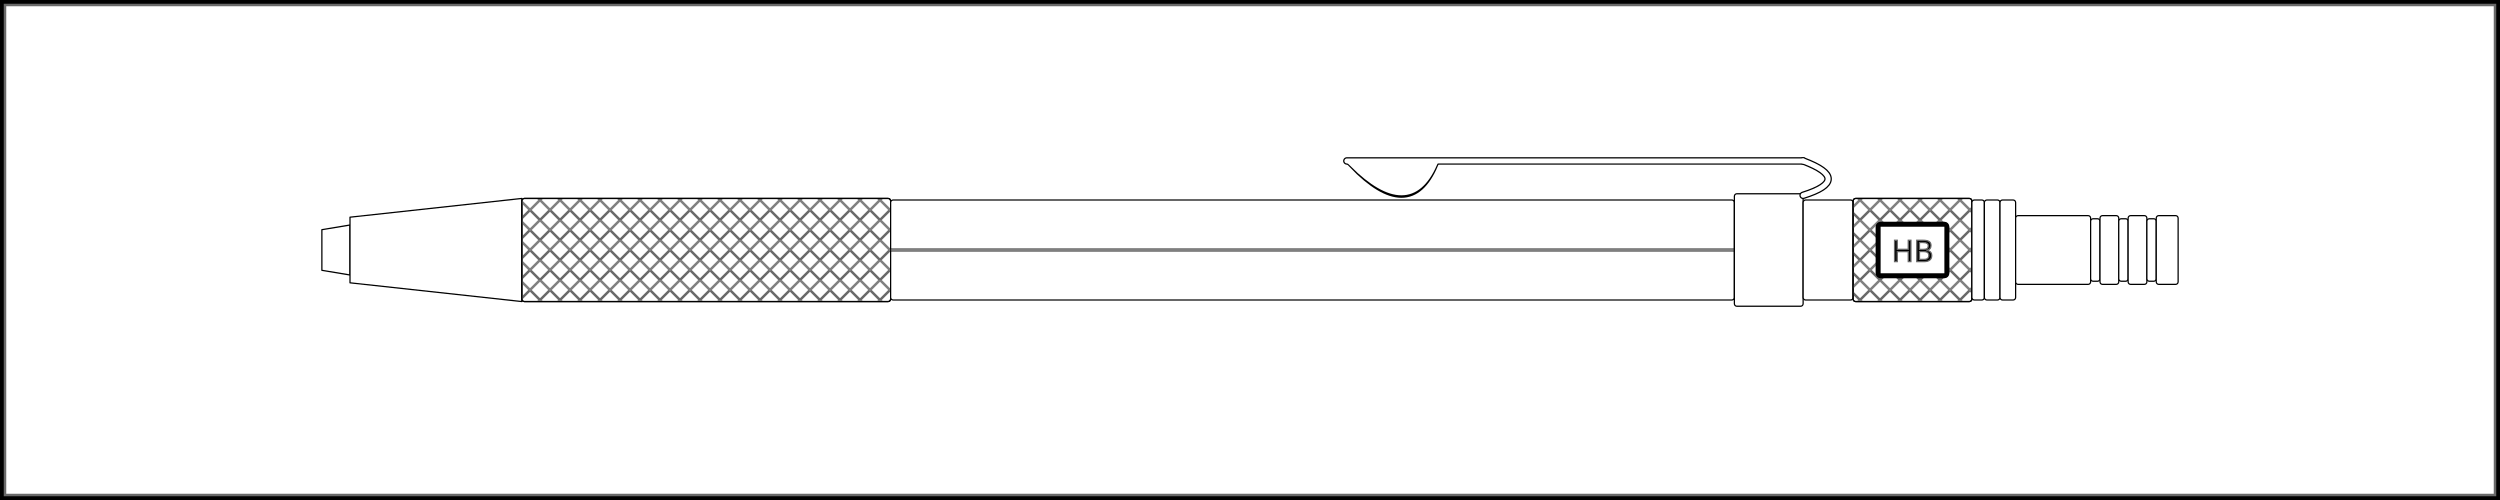
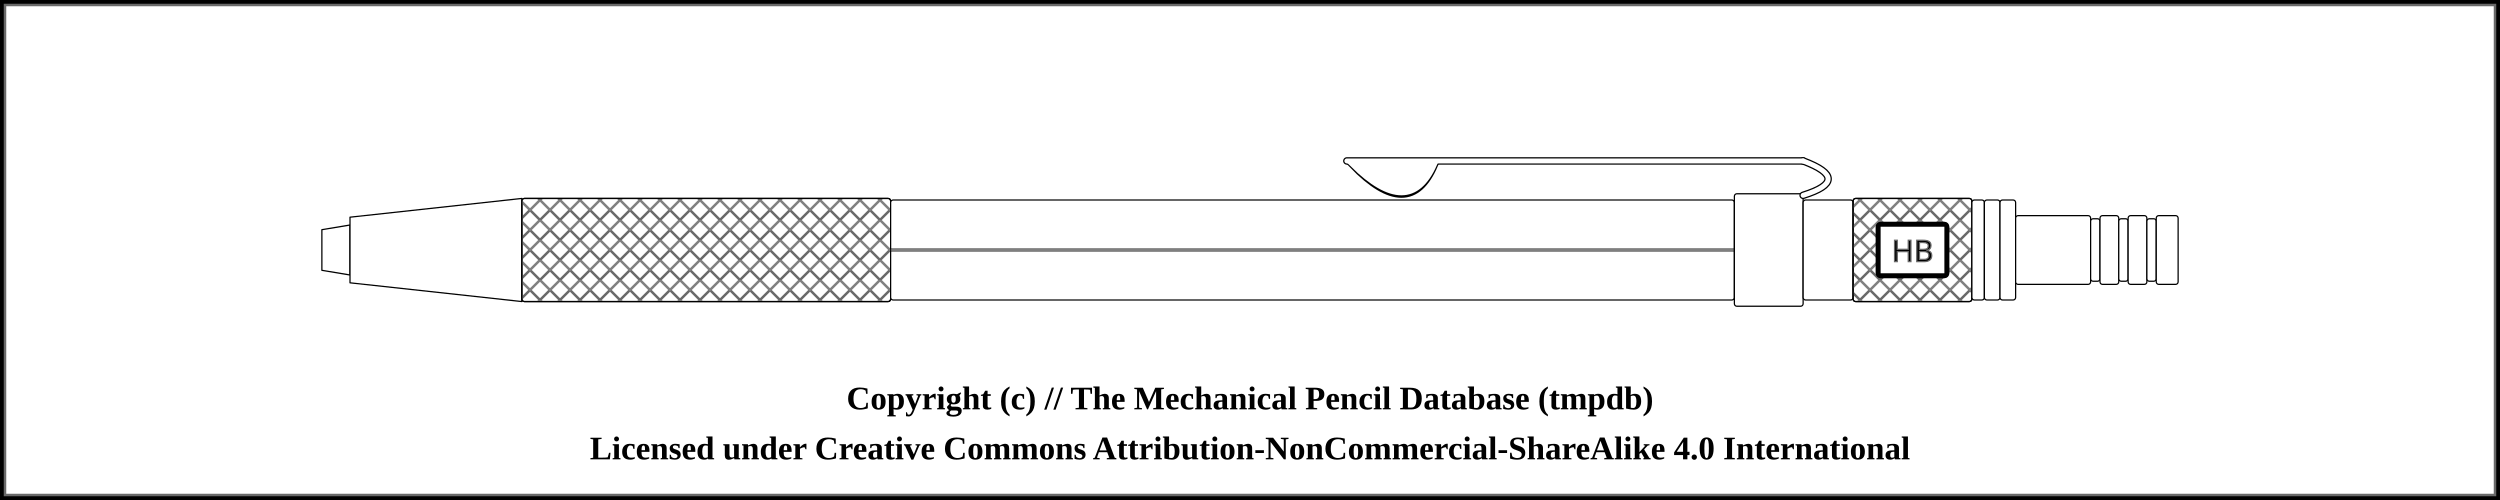
<svg xmlns="http://www.w3.org/2000/svg" width="1000" height="200">
  <pattern id="diagonalHatch" patternUnits="userSpaceOnUse" width="8" height="8">
    <path stroke="dimgray" stroke-linecap="round" stroke-width="1" d="M 4,4 L 8,8" />
    <path stroke="dimgray" stroke-linecap="round" stroke-width="1" d="M 4,4 L 0,8" />
    <path stroke="gray" stroke-linecap="round" stroke-width="1" d="M 4,4 L 8,0" />
    <path stroke="gray" stroke-linecap="round" stroke-width="1" d="M 4,4 L 0,0" />
  </pattern>
  <pattern id="spring" patternUnits="userSpaceOnUse" width="8" height="100">
    <path stroke="dimgray" stroke-linecap="round" stroke-width="2" d="M 0,0 L 8,100" />
    <path stroke="white" stroke-linecap="round" stroke-width="1" d="M 0,0 L 8,100" />
  </pattern>
  <rect x="0" y="0" width="1000" height="200" fill="white" stroke="black" stroke-width="4" />
  <rect x="2" y="2" width="996" height="196" fill="white" stroke="dimgray" stroke-width="1" />
  <g transform="rotate(0 0 0)">
    <path d="M128.75 91.875 L140 90 L140 110 L128.75 108.125 Z" stroke-width="0.5" stroke="black" stroke-linejoin="round" fill="white" />
    <path d="M140 86.875 L208.75 79.375 L208.75 120.625 L140 113.125 Z" stroke-width="0.5" stroke="black" stroke-linejoin="round" fill="white" />
    <rect x="208.75" y="79.375" width="147.5" height="41.25" rx="1" ry="1" stroke-width="0.5" stroke="black" fill="white" />
    <rect x="208.75" y="79.375" width="147.5" height="41.25" rx="1" ry="1" stroke-width="0.5" stroke="black" fill="url(#diagonalHatch)" />
    <rect x="356.25" y="80" width="337.5" height="40" rx="1" ry="1" stroke-width="0.5" stroke="black" fill="white" />
    <line x1="356.25" y1="100" x2="693.75" y2="100" stroke-width="1.5" stroke="black" fill="none" stroke-opacity="0.5" />
    <line x1="356.25" y1="100" x2="693.75" y2="100" stroke-width="0.5" stroke="gray" fill="none" stroke-opacity="0.5" />
    <rect x="693.75" y="77.5" width="27.5" height="45" rx="1" ry="1" stroke-width="0.5" stroke="black" fill="white" />
    <path d="M541 65.875 Q563.75 89.375 573.75 65.875 Z" stroke-width="3" stroke="black" fill="dimgray" stroke-linecap="round" />
    <line x1="538.75" y1="64.375" x2="721.25" y2="64.375" stroke-width="3" stroke="black" fill="dimgray" stroke-linecap="round" />
/&gt;<path d="M721.25 64.375 Q741.25 71.875 721.25 78.125" stroke-width="3" stroke="black" fill="none" stroke-linecap="round" />
    <path d="M541 65.875 Q563.75 88.375 573.75 65.875 Z" stroke-width="2" stroke="white" fill="white" stroke-linecap="round" />
    <line x1="538.75" y1="64.375" x2="721.25" y2="64.375" stroke-width="2" stroke="white" fill="white" stroke-linecap="round" />
/&gt;<path d="M721.25 64.375 Q741.25 71.875 721.25 78.125" stroke-width="2" stroke="white" fill="none" stroke-linecap="round" />
    <rect x="721.25" y="80" width="20" height="40" rx="1" ry="1" stroke-width="0.5" stroke="black" fill="white" />
    <rect x="741.25" y="79.375" width="47.5" height="41.25" rx="1" ry="1" stroke-width="0.5" stroke="black" fill="white" />
    <rect x="741.25" y="79.375" width="47.5" height="41.25" rx="1" ry="1" stroke-width="0.5" stroke="black" fill="url(#diagonalHatch)" />
    <rect x="751.25" y="89.688" width="27.5" height="20.625" rx="1" ry="1" stroke-width="2" stroke="black" fill="white" />
    <text x="765" y="100" text-anchor="middle" dominant-baseline="central">
      <tspan stroke="dimgray" stroke-width="0.5" font-family="sans-serif" fill="black" textLength="{this.width * 5 - 24}"> HB</tspan>
    </text>
    <rect x="788.75" y="80" width="5" height="40" rx="1" ry="1" stroke-width="0.5" stroke="black" fill="white" />
    <rect x="793.75" y="80" width="6.25" height="40" rx="1" ry="1" stroke-width="0.5" stroke="black" fill="white" />
    <rect x="800" y="80" width="6.25" height="40" rx="1" ry="1" stroke-width="0.5" stroke="black" fill="white" />
    <rect x="806.25" y="86.25" width="30" height="27.5" rx="1" ry="1" stroke-width="0.5" stroke="black" fill="white" />
    <rect x="836.25" y="87.5" width="3.75" height="25" rx="1" ry="1" stroke-width="0.5" stroke="black" fill="white" />
    <rect x="840" y="86.25" width="7.5" height="27.5" rx="1" ry="1" stroke-width="0.5" stroke="black" fill="white" />
    <rect x="847.5" y="87.5" width="3.75" height="25" rx="1" ry="1" stroke-width="0.5" stroke="black" fill="white" />
    <rect x="851.25" y="86.25" width="7.5" height="27.5" rx="1" ry="1" stroke-width="0.5" stroke="black" fill="white" />
    <rect x="858.75" y="87.5" width="3.75" height="25" rx="1" ry="1" stroke-width="0.5" stroke="black" fill="white" />
    <rect x="862.5" y="86.25" width="8.75" height="27.5" rx="1" ry="1" stroke-width="0.5" stroke="black" fill="white" />
  </g>
-   <text x="50%" y="960" font-size="1.1em" font-weight="bold" text-anchor="middle" dominant-baseline="middle">Copyright (c) // The Mechanical Pencil Database (tmpdb)</text>
-   <text x="50%" y="980" font-size="1.1em" font-weight="bold" text-anchor="middle" dominant-baseline="middle">Licensed under Creative Commons Attribution-NonCommercial-ShareAlike 4.0 International</text>
+   <text x="50%" y="160" font-size="1.1em" font-weight="bold" text-anchor="middle" dominant-baseline="middle">Copyright (c) // The Mechanical Pencil Database (tmpdb)</text>
+   <text x="50%" y="180" font-size="1.1em" font-weight="bold" text-anchor="middle" dominant-baseline="middle">Licensed under Creative Commons Attribution-NonCommercial-ShareAlike 4.0 International</text>
</svg>
